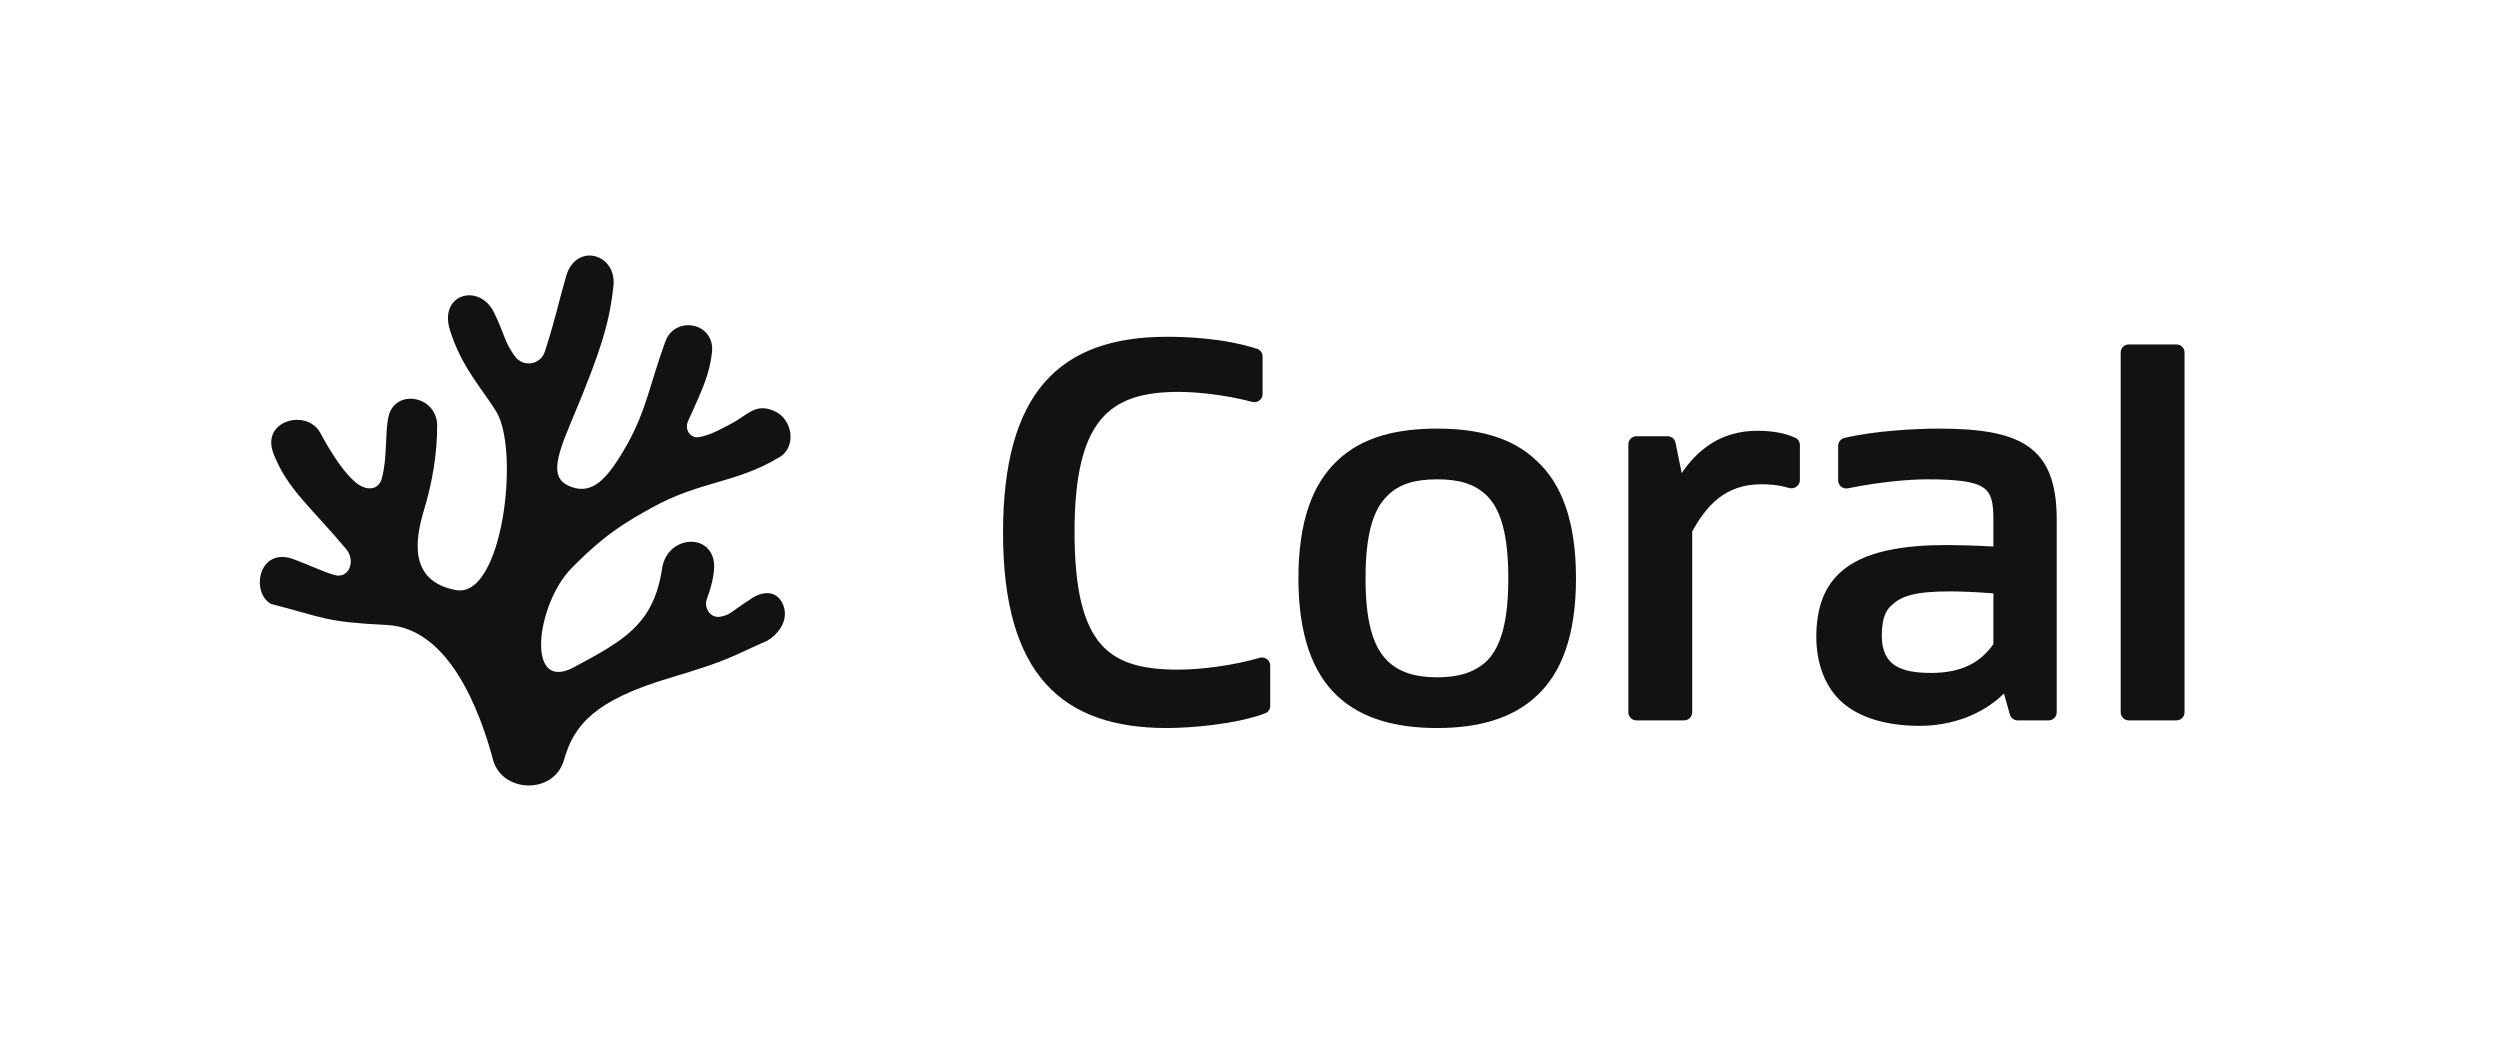
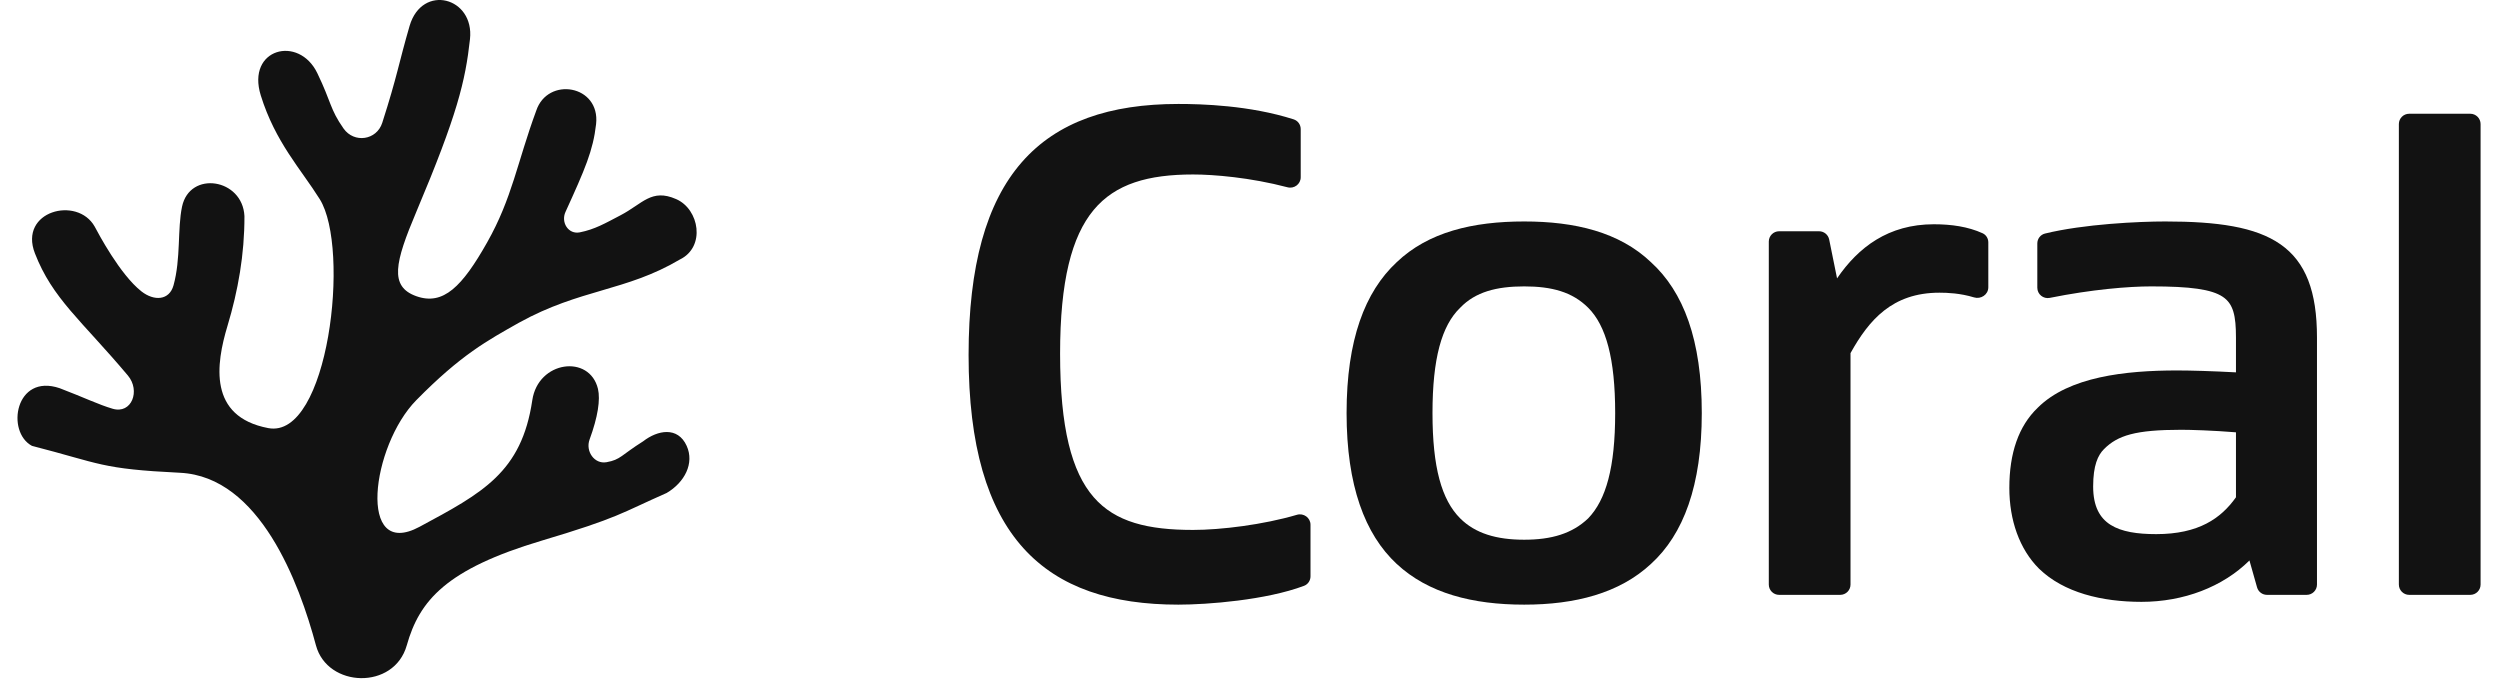
- <svg xmlns="http://www.w3.org/2000/svg" width="854" height="356" viewBox="0 0 854 356" fill="none">
-   <path d="M267.39 206.31C265.004 201.046 259.592 202.125 255.778 205.088C249.858 208.81 249.777 210.003 245.987 210.674C242.732 211.251 240.329 207.72 241.47 204.616C243.683 198.594 244.381 193.973 243.709 191.1C241.475 181.808 227.742 183.577 226.18 194.121C223.321 213.417 212.856 218.886 196.092 227.91C179.327 236.933 183.222 206.31 195.21 194.121C207.197 181.932 214.228 178.185 222.643 173.425C239.062 164.352 251.15 165.097 265.558 156.572C272.489 153.233 270.798 143.133 264.566 140.436C257.964 137.536 255.611 141.706 249.693 144.778C245.647 146.892 242.867 148.528 238.844 149.319C235.815 149.915 233.759 146.676 235.039 143.867C240.258 132.41 242.404 127.525 243.208 120.424C244.373 109.967 230.272 107.63 227.215 116.882C222.137 130.686 220.833 140.134 214.124 152.007C207.501 163.727 202.45 168.945 195.21 166.354C187.969 163.763 189.506 157.377 195.21 143.867C206.197 117.84 208.307 108.949 209.546 97.757C210.784 86.565 196.8 82.823 193.434 94.185C190.482 104.338 190.166 107.503 186.127 120.08C184.629 124.744 178.61 125.604 175.794 121.595C172.13 116.379 172.585 114.669 168.791 106.817C163.842 96.557 149.811 100.253 153.698 112.755C157.585 125.257 164.406 132.416 169.444 140.455C177.685 153.606 171.777 204.616 155.698 201.569C139.619 198.522 141.748 184.462 144.82 174.275C147.64 164.922 149.37 155.171 149.343 144.984C148.861 134.925 134.728 132.743 132.685 142.46C131.433 148.376 132.384 156.326 130.41 163.46C129.287 167.517 125.214 167.722 121.841 165.07C116.099 160.556 110.296 149.514 109.37 147.78C104.718 139.504 89.033 143.634 93.409 154.911C98.116 167.044 105.724 172.682 118.227 187.528C121.637 191.576 119.251 197.891 114.171 196.405C110.393 195.3 106.469 193.372 100.022 190.917C88.159 186.891 85.623 202.555 92.623 206.31C111.072 211.051 110.838 212.457 132.151 213.493C153.465 214.529 164.002 243.034 168.43 259.561C171.471 270.911 189.298 271.546 192.672 259.561C196.047 247.576 203.223 239.209 228.709 231.605C249.417 225.426 249.693 224.331 262.043 218.886C266.843 216.062 269.499 210.966 267.39 206.31Z" fill="black" fill-opacity="0.929" />
-   <path d="M398.637 115.044C404.785 115.044 417.646 115.39 429.415 119.156C430.551 119.52 431.295 120.581 431.295 121.751V134.61C431.295 136.453 429.532 137.749 427.785 137.289C417.829 134.664 408.031 133.869 402.558 133.869C390.617 133.869 381.858 136.325 376.027 143.341C370.151 150.411 367.067 162.313 367.067 181.683C367.067 201.53 370.154 213.229 376.014 219.988C381.833 226.698 390.58 228.751 402.558 228.751C409.997 228.751 421.342 227.353 430.292 224.707C432.06 224.184 433.908 225.48 433.908 227.374V241.139C433.908 242.243 433.246 243.269 432.178 243.671C422.046 247.484 406.399 248.695 398.637 248.695C380.944 248.695 366.873 244.27 357.252 233.595C347.651 222.943 342.64 206.241 342.64 182.056C342.64 158.251 347.368 141.461 356.822 130.622C366.302 119.754 380.376 115.044 398.637 115.044Z" fill="black" fill-opacity="0.929" />
-   <path fill-rule="evenodd" clip-rule="evenodd" d="M490.948 146.411C504.487 146.411 516.338 149.228 524.799 157.292C533.464 165.187 538.356 177.996 538.356 197.553C538.356 216.916 533.468 229.909 524.806 237.806C516.352 245.683 504.507 248.695 490.948 248.695C477.203 248.695 465.355 245.686 456.9 237.808C448.428 229.913 443.54 216.922 443.54 197.553C443.54 177.996 448.429 165.193 456.9 157.299C465.362 149.228 477.22 146.411 490.948 146.411ZM490.948 163.741C483.584 163.742 477.913 165.218 473.871 169.435L473.846 169.46C468.91 174.22 466.471 183.02 466.471 197.553C466.471 212.074 468.906 220.705 473.859 225.658C477.913 229.712 483.606 231.364 490.948 231.364C498.261 231.364 503.777 229.725 508.025 225.669C512.803 220.713 515.237 212.071 515.237 197.553C515.237 183.022 512.799 174.212 508.037 169.449C503.8 165.212 498.297 163.742 490.948 163.741Z" fill="black" fill-opacity="0.929" />
-   <path fill-rule="evenodd" clip-rule="evenodd" d="M662.071 146.411C675.98 146.411 686.144 147.844 692.819 152.505C699.594 157.235 702.571 165.12 702.571 177.388V243.331C702.571 244.85 701.339 246.081 699.82 246.082H689.223C687.993 246.081 686.911 245.263 686.576 244.08L684.543 236.9C677.436 243.954 666.987 247.948 655.722 247.948C645.164 247.948 634.982 245.503 628.385 239.101L628.374 239.092C623.121 233.838 620.451 226.112 620.451 217.531C620.451 208.225 622.923 201.04 628.014 196.145C632.2 191.966 638.081 189.488 644.579 188.046C651.09 186.602 658.308 186.18 665.244 186.18C668.815 186.18 674.745 186.351 680.945 186.689V177.388C680.945 171.582 680.259 168.426 677.43 166.526C675.961 165.541 673.83 164.833 670.703 164.381C667.583 163.929 663.551 163.741 658.337 163.741C652.271 163.742 642.416 164.557 631.241 166.808C629.537 167.15 627.919 165.858 627.919 164.101V152.276C627.92 151.043 628.744 149.937 629.972 149.636C640.329 147.096 655.081 146.411 662.071 146.411ZM666.365 202.018C654.077 202.018 649.371 203.522 645.728 207.165C644.097 208.796 642.823 211.506 642.823 217.158C642.823 222.52 644.634 225.596 647.483 227.399C650.425 229.259 654.635 229.87 659.644 229.87C665.317 229.87 669.648 228.82 673.064 227.057C676.387 225.34 678.895 222.92 680.945 220.038V202.694C674.739 202.191 668.842 202.018 666.365 202.018Z" fill="black" fill-opacity="0.929" />
-   <path d="M600.292 147.157C604.986 147.157 609.436 147.794 613.303 149.554C614.277 149.997 614.838 150.973 614.838 151.986V163.98C614.838 165.977 612.831 167.223 611.054 166.684C607.308 165.548 603.891 165.423 601.786 165.423C595.451 165.423 590.749 167.271 587.018 170.198C583.318 173.1 580.526 177.101 578.056 181.554V243.331C578.056 244.85 576.824 246.082 575.305 246.082H558.995C557.476 246.081 556.244 244.85 556.244 243.331V151.776C556.244 150.257 557.476 149.026 558.995 149.025H569.665C570.974 149.025 572.101 149.948 572.361 151.23L574.463 161.603C580.126 153.3 588.169 147.158 600.292 147.157Z" fill="black" fill-opacity="0.929" />
-   <path d="M743.491 117.659C745.01 117.659 746.241 118.89 746.241 120.41V243.331C746.241 244.85 745.01 246.082 743.491 246.082H727.18C725.662 246.081 724.43 244.85 724.43 243.331V120.41C724.43 118.891 725.662 117.659 727.18 117.659H743.491Z" fill="black" fill-opacity="0.929" />
+ <svg xmlns="http://www.w3.org/2000/svg" width="110" height="30" viewBox="0 0 658 182" fill="none">
+   <path d="M178.631 119.016C176.246 113.752 170.833 114.831 167.019 117.793C161.099 121.516 161.018 122.709 157.229 123.38C153.973 123.957 151.571 120.425 152.711 117.322C154.924 111.299 155.623 106.679 154.95 103.805C152.717 94.513 138.984 96.283 137.421 106.827C134.563 126.122 124.098 131.592 107.333 140.615C90.568 149.639 94.463 119.016 106.451 106.827C118.438 94.637 125.469 90.891 133.884 86.131C150.303 77.057 162.391 77.802 176.8 69.277C183.73 65.939 182.039 55.839 175.807 53.142C169.206 50.242 166.853 54.412 160.934 57.483C156.888 59.598 154.108 61.234 150.085 62.025C147.056 62.62 145 59.382 146.28 56.573C151.5 45.116 153.645 40.231 154.45 33.13C155.615 22.672 141.514 20.335 138.457 29.587C133.378 43.391 132.074 52.839 125.365 64.712C118.743 76.433 113.691 81.651 106.451 79.06C99.211 76.469 100.748 70.083 106.451 56.573C117.438 30.546 119.548 21.655 120.787 10.462C122.026 -0.73 108.042 -4.472 104.675 6.89C101.724 17.044 101.408 20.209 97.368 32.785C95.87 37.45 89.851 38.309 87.035 34.301C83.371 29.085 83.827 27.375 80.033 19.523C75.083 9.263 61.053 12.959 64.94 25.461C68.826 37.963 75.647 45.122 80.685 53.161C88.926 66.311 83.018 117.322 66.94 114.275C50.861 111.227 52.99 97.168 56.061 86.981C58.882 77.628 60.612 67.876 60.584 57.69C60.102 47.631 45.97 45.449 43.926 55.166C42.674 61.081 43.626 69.032 41.651 76.166C40.528 80.223 36.455 80.427 33.082 77.776C27.34 73.262 21.537 62.219 20.611 60.486C15.959 52.21 0.275 56.34 4.65 67.616C9.358 79.749 16.965 85.388 29.468 100.233C32.878 104.282 30.493 110.597 25.412 109.111C21.634 108.006 17.711 106.078 11.263 103.622C-0.6 99.596 -3.136 115.261 3.864 119.016C22.314 123.757 22.079 125.163 43.393 126.199C64.706 127.234 75.243 155.739 79.671 172.267C82.713 183.617 100.539 184.252 103.914 172.267C107.288 160.282 114.465 151.915 139.95 144.311C160.658 138.132 160.934 137.036 173.284 131.592C178.085 128.767 180.74 123.671 178.631 119.016Z" fill="black" fill-opacity="0.929" />
+   <path d="M309.879 27.75C316.026 27.75 328.888 28.096 340.656 31.861C341.793 32.225 342.537 33.286 342.537 34.457V47.316C342.537 49.159 340.773 50.455 339.026 49.995C329.071 47.37 319.273 46.574 313.799 46.574C301.859 46.574 293.1 49.031 287.268 56.046C281.392 63.116 278.308 75.019 278.308 94.389C278.308 114.235 281.395 125.935 287.256 132.693C293.074 139.404 301.822 141.456 313.799 141.456C321.238 141.456 332.583 140.059 341.534 137.413C343.302 136.89 345.15 138.185 345.15 140.079V153.844C345.15 154.949 344.488 155.975 343.42 156.377C333.287 160.19 317.641 161.4 309.879 161.4C292.185 161.4 278.115 156.975 268.494 146.301C258.893 135.649 253.881 118.947 253.881 94.761C253.881 70.957 258.61 54.166 268.064 43.327C277.543 32.459 291.618 27.75 309.879 27.75Z" fill="black" fill-opacity="0.929" />
+   <path fill-rule="evenodd" clip-rule="evenodd" d="M402.189 59.116C415.728 59.116 427.58 61.933 436.04 69.998C444.705 77.893 449.597 90.701 449.597 110.258C449.597 129.622 444.709 142.615 436.047 150.511C427.593 158.388 415.749 161.4 402.189 161.4C388.445 161.4 376.596 158.391 368.142 150.513C359.67 142.619 354.781 129.627 354.781 110.258C354.781 90.701 359.671 77.899 368.142 70.005C376.603 61.933 388.461 59.116 402.189 59.116ZM402.189 76.447C394.826 76.447 389.154 77.923 385.113 82.14L385.088 82.165C380.152 86.925 377.713 95.725 377.713 110.258C377.713 124.779 380.148 133.411 385.1 138.364C389.155 142.418 394.848 144.069 402.189 144.069C409.503 144.069 415.018 142.431 419.266 138.374C424.044 133.418 426.478 124.777 426.478 110.258C426.478 95.728 424.04 86.917 419.279 82.155C415.041 77.918 409.539 76.447 402.189 76.447Z" fill="black" fill-opacity="0.929" />
+   <path fill-rule="evenodd" clip-rule="evenodd" d="M573.312 59.116C587.222 59.116 597.385 60.55 604.061 65.211C610.835 69.941 613.813 77.826 613.813 90.094V156.037C613.812 157.555 612.581 158.787 611.062 158.787H600.465C599.234 158.787 598.153 157.969 597.818 156.785L595.785 149.605C588.677 156.66 578.228 160.654 566.963 160.654C556.406 160.653 546.223 158.209 539.626 151.806L539.616 151.797C534.362 146.544 531.692 138.818 531.692 130.236C531.693 120.931 534.165 113.746 539.256 108.851C543.441 104.672 549.322 102.193 555.82 100.752C562.332 99.308 569.549 98.886 576.486 98.886C580.056 98.886 585.986 99.056 592.187 99.394V90.094C592.187 84.287 591.501 81.132 588.671 79.232C587.203 78.246 585.071 77.539 581.945 77.086C578.825 76.635 574.792 76.447 569.578 76.447C563.512 76.447 553.657 77.262 542.483 79.513C540.779 79.856 539.161 78.563 539.161 76.807V64.981C539.161 63.748 539.985 62.643 541.213 62.342C551.57 59.801 566.322 59.116 573.312 59.116ZM577.607 114.723C565.319 114.723 560.613 116.227 556.97 119.87C555.339 121.502 554.065 124.211 554.065 129.864C554.065 135.225 555.875 138.302 558.725 140.104C561.667 141.964 565.876 142.576 570.885 142.576C576.558 142.576 580.89 141.526 584.305 139.762C587.629 138.046 590.137 135.626 592.187 132.744V115.4C585.98 114.897 580.084 114.723 577.607 114.723Z" fill="black" fill-opacity="0.929" />
+   <path d="M511.534 59.863C516.227 59.863 520.678 60.5 524.545 62.259C525.519 62.702 526.08 63.679 526.08 64.691V76.685C526.079 78.683 524.072 79.928 522.295 79.39C518.55 78.253 515.132 78.129 513.027 78.129C506.692 78.129 501.99 79.977 498.259 82.903C494.56 85.805 491.768 89.807 489.297 94.26V156.037C489.297 157.556 488.066 158.787 486.546 158.787H470.236C468.717 158.787 467.485 157.555 467.485 156.037V64.482C467.485 62.963 468.717 61.731 470.236 61.731H480.907C482.215 61.731 483.342 62.653 483.602 63.935L485.705 74.309C491.368 66.005 499.411 59.863 511.534 59.863Z" fill="black" fill-opacity="0.929" />
+   <path d="M654.732 30.364C656.251 30.364 657.483 31.596 657.483 33.115V156.037C657.483 157.556 656.251 158.787 654.732 158.787H638.422C636.903 158.787 635.671 157.555 635.671 156.037V33.115C635.671 31.596 636.903 30.365 638.422 30.364H654.732Z" fill="black" fill-opacity="0.929" />
</svg>
